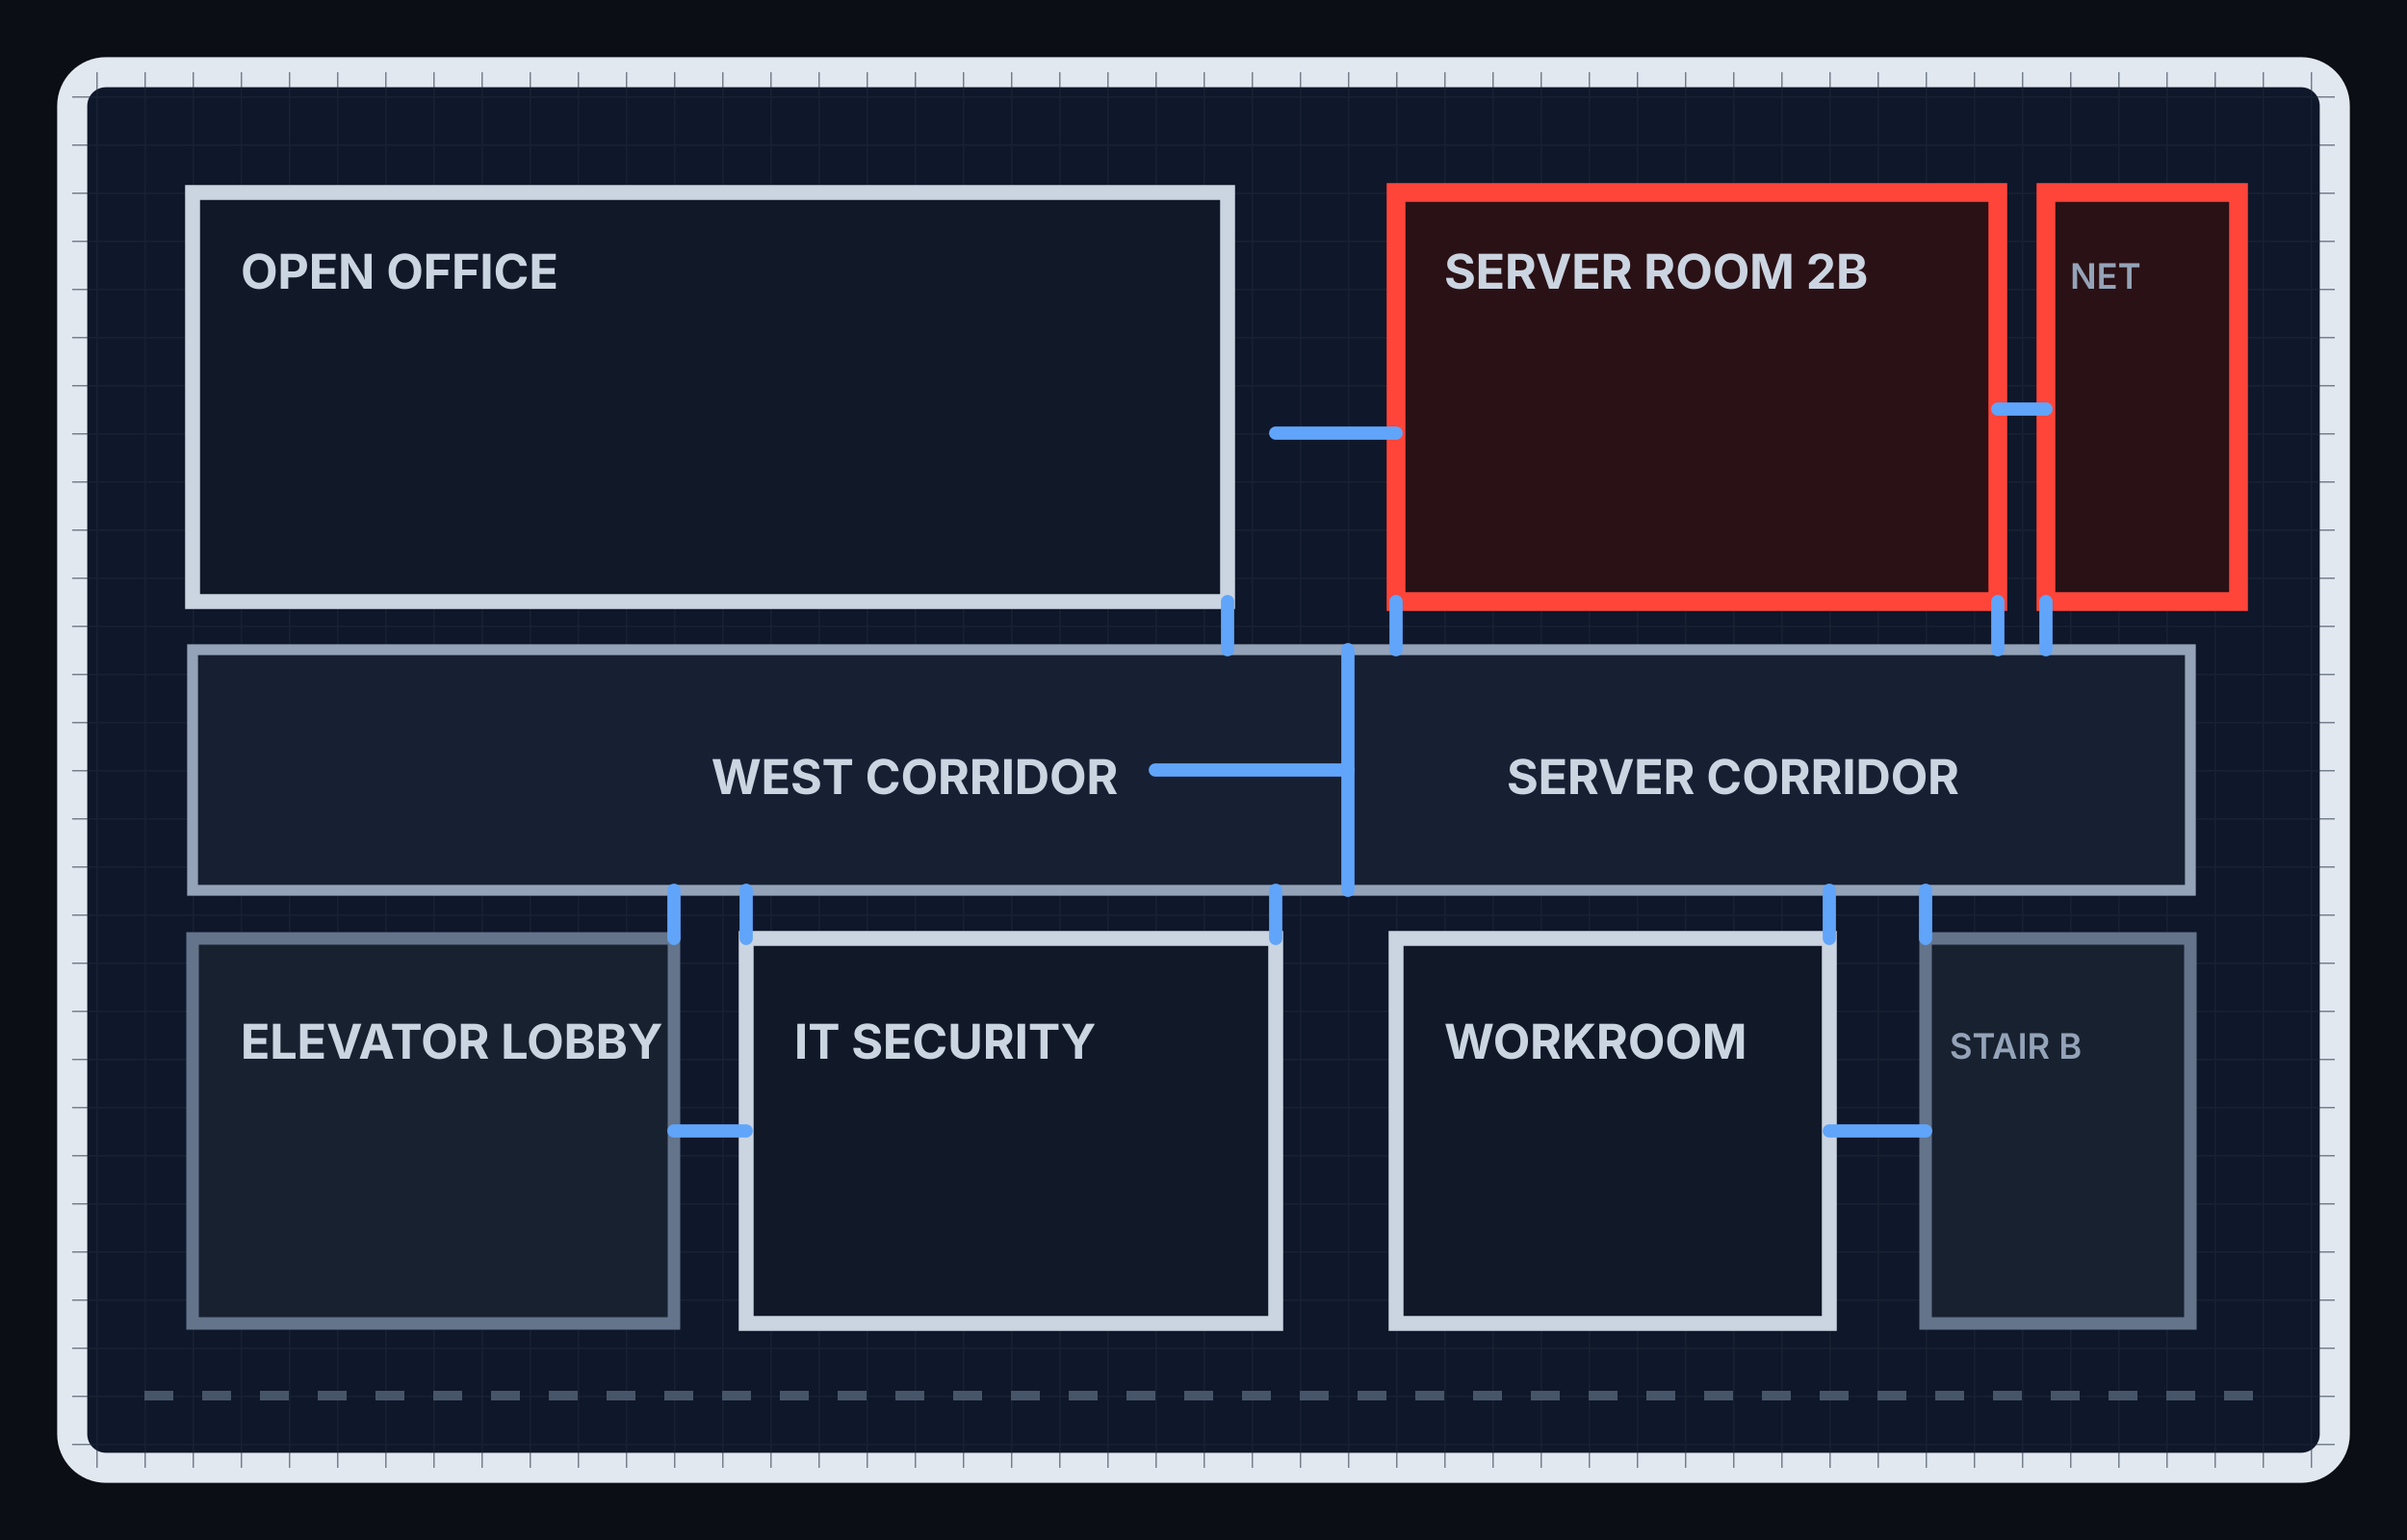
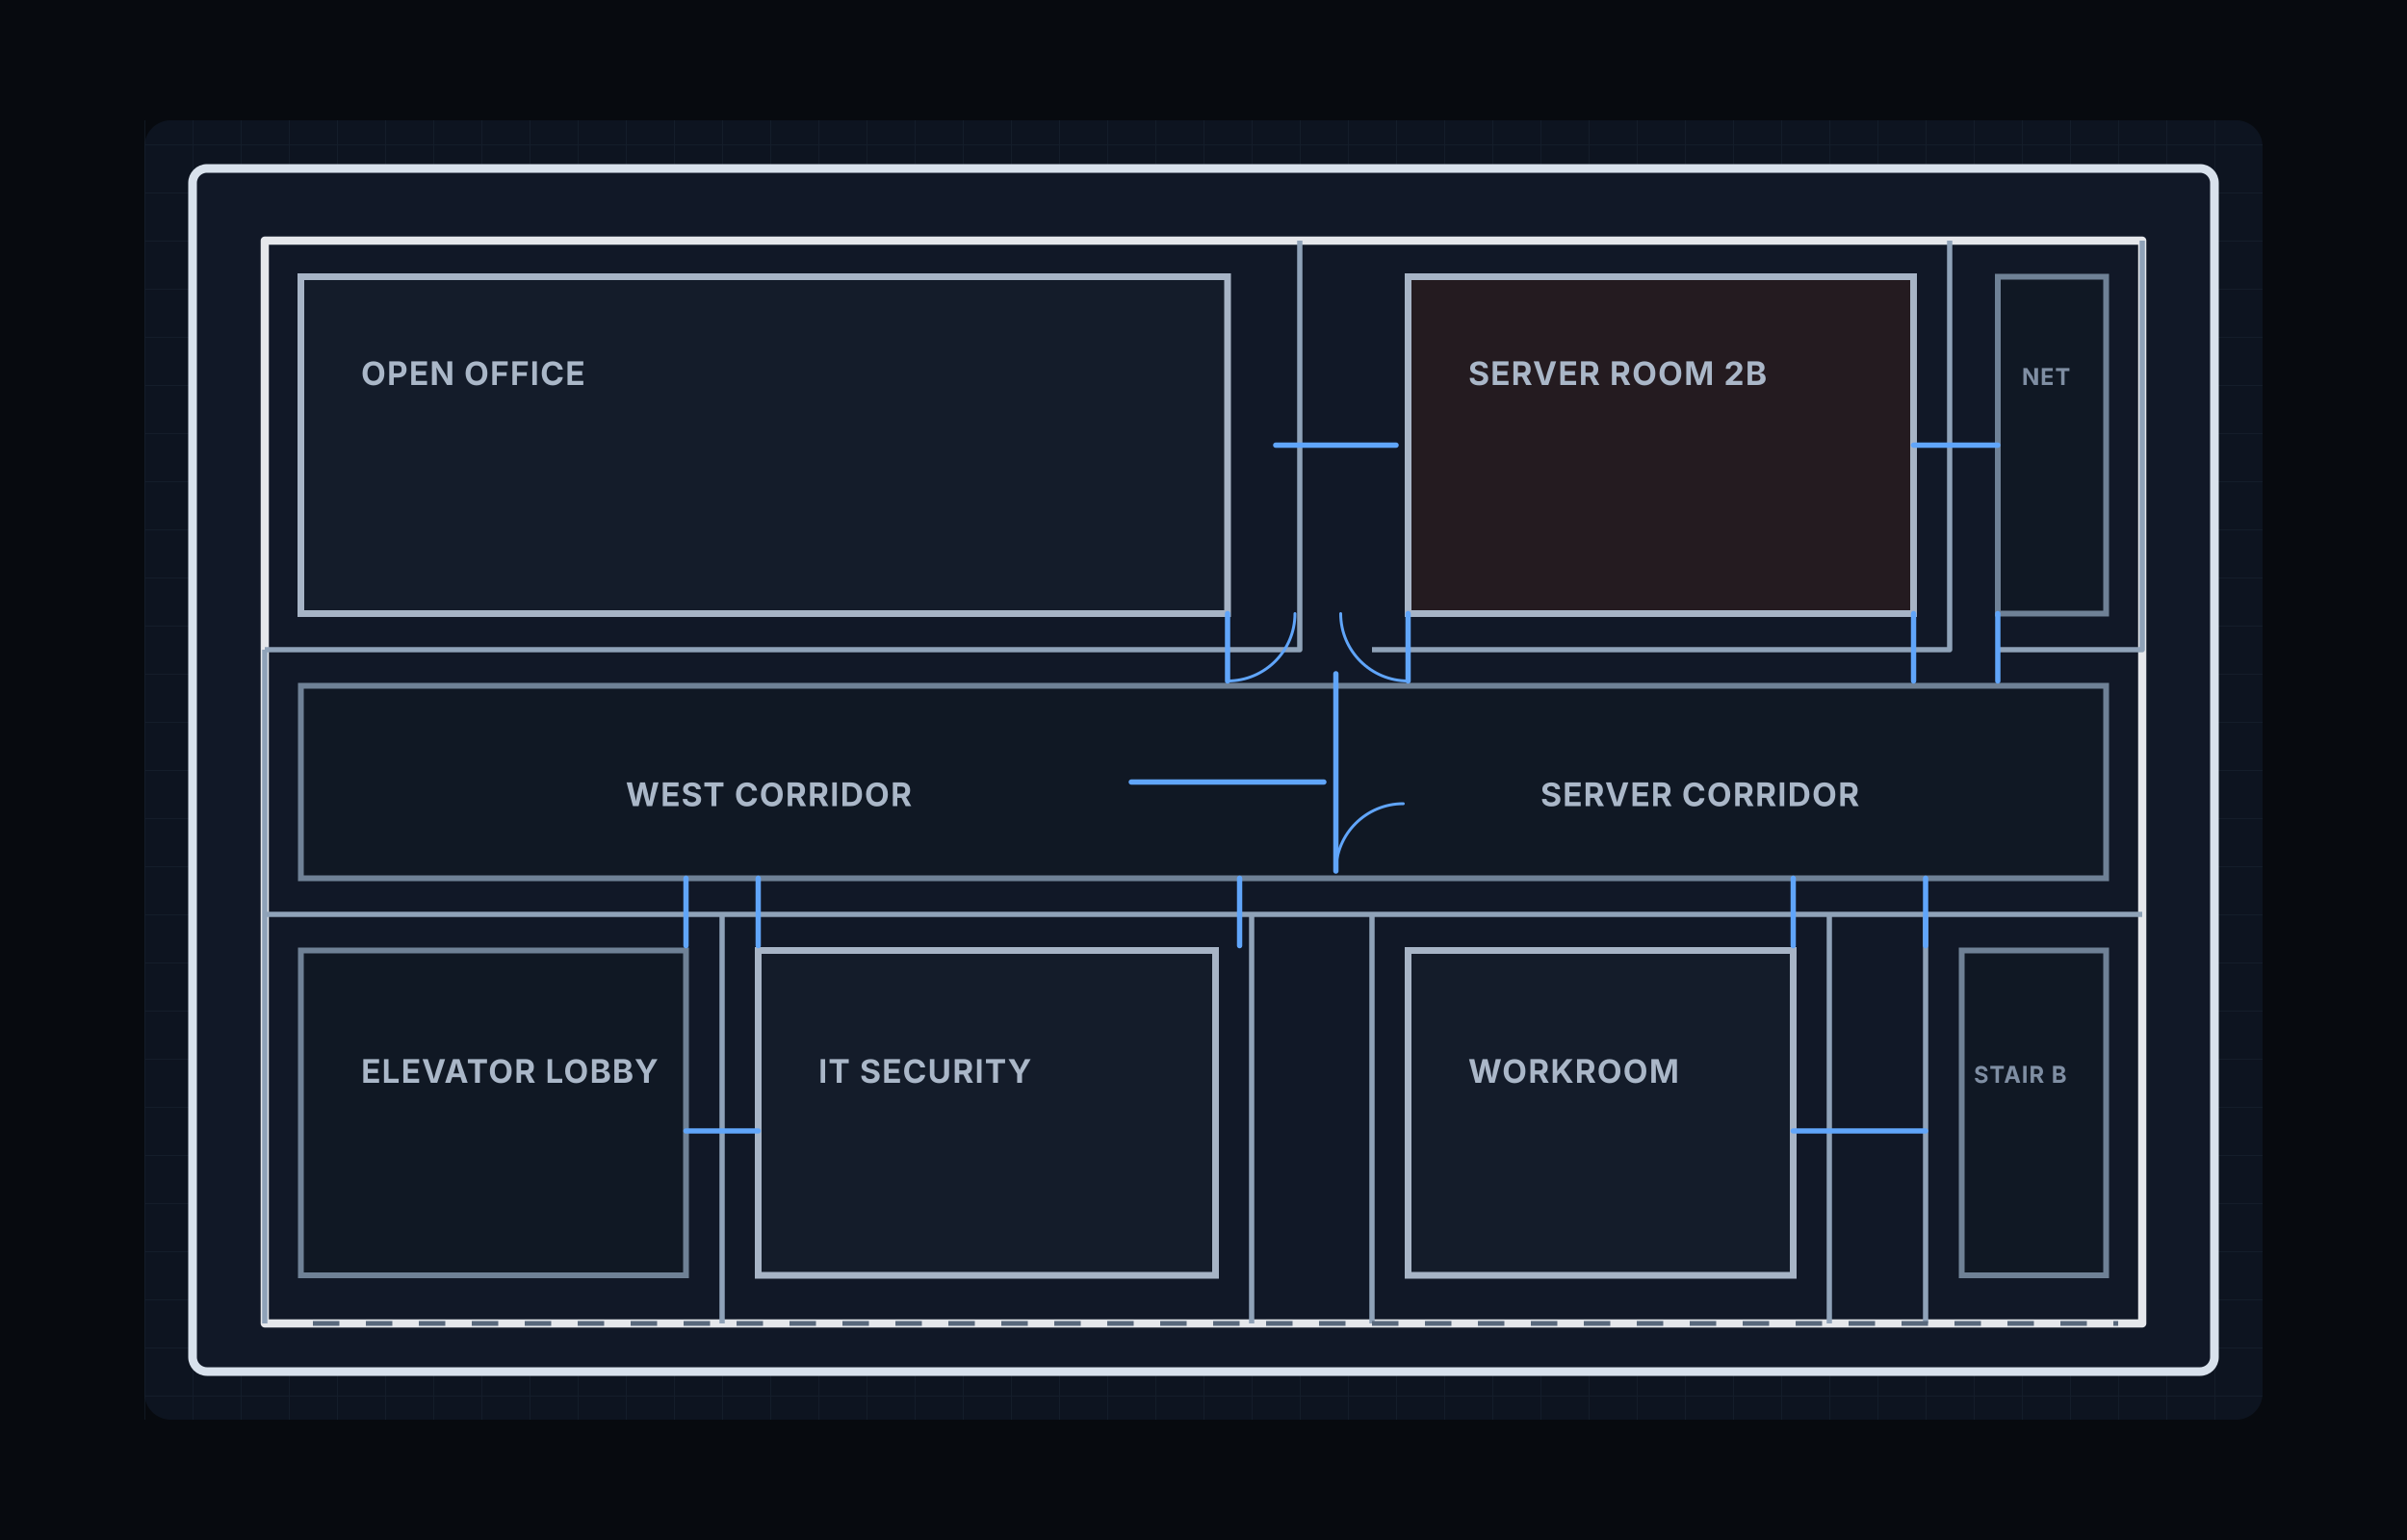
<svg xmlns="http://www.w3.org/2000/svg" width="1600" height="1024" viewBox="0 0 100 64">
  <defs>
    <pattern id="grid" width="2" height="2" patternUnits="userSpaceOnUse">
-       <path d="M 2 0 L 0 0 0 2" fill="none" stroke="#1E293B" stroke-width="0.12" />
+       <path d="M2 0H0V2" fill="none" stroke="#1A2433" stroke-width=".08" />
    </pattern>
    <style>
-       .shell{fill:#0F172A;stroke:#E2E8F0;stroke-width:1.25}
-       .wall{fill:#111827;stroke:#CBD5E1;stroke-width:.62}
-       .corridor{fill:#172033;stroke:#94A3B8;stroke-width:.45}
-       .restricted{fill:#2A1115;stroke:#FF453A;stroke-width:.78}
-       .service{fill:#18212F;stroke:#64748B;stroke-width:.52}
-       .label{fill:#CBD5E1;font-family:Inter,Arial,sans-serif;font-size:2px;font-weight:700}
-       .small{fill:#94A3B8;font-family:Inter,Arial,sans-serif;font-size:1.45px;font-weight:600}
-       .door{stroke:#60A5FA;stroke-width:.55;stroke-linecap:round}
+       .paper{fill:#0D1420}
+       .slab{fill:#111827;stroke:#D8E1EC;stroke-width:.36}
+       .room{fill:#141C2A;stroke:#A7B4C6;stroke-width:.28}
+       .service{fill:#101824;stroke:#6F8196;stroke-width:.24}
+       .critical{fill:#241B20;stroke:#A7B4C6;stroke-width:.28}
+       .wall{fill:none;stroke:#E5E7EB;stroke-width:.34;stroke-linejoin:round}
+       .partition{fill:none;stroke:#8FA2B8;stroke-width:.22;stroke-linejoin:round}
+       .door{fill:none;stroke:#60A5FA;stroke-width:.22;stroke-linecap:round}
+       .swing{fill:none;stroke:#60A5FA;stroke-width:.12;stroke-linecap:round}
+       .label{fill:#AAB7C8;font-family:Inter,Arial,sans-serif;font-size:1.35px;font-weight:700;letter-spacing:.04px}
+       .small{fill:#7F8EA3;font-family:Inter,Arial,sans-serif;font-size:.95px;font-weight:700;letter-spacing:.04px}
+       .egress{fill:none;stroke:#59697D;stroke-width:.2;stroke-dasharray:1.1 1.1}
    </style>
  </defs>
-   <rect width="100" height="64" fill="#0B0E14" />
-   <rect x="3" y="3" width="94" height="58" rx="1.4" class="shell" />
-   <rect x="3" y="3" width="94" height="58" fill="url(#grid)" opacity=".55" />
-   <rect x="8" y="8" width="43" height="17" class="wall" />
-   <rect x="58" y="8" width="25" height="17" class="restricted" />
-   <rect x="85" y="8" width="8" height="17" class="restricted" />
-   <rect x="8" y="27" width="83" height="10" class="corridor" />
-   <rect x="8" y="39" width="20" height="16" class="service" />
-   <rect x="31" y="39" width="22" height="16" class="wall" />
-   <rect x="58" y="39" width="18" height="16" class="wall" />
-   <rect x="80" y="39" width="11" height="16" class="service" />
-   <path d="M51 25v2 M56 27v10 M58 25v2 M83 25v2 M85 25v2 M28 37v2 M31 37v2 M53 37v2 M76 37v2 M80 37v2" class="door" />
-   <path d="M56 32h-8 M58 18h-5 M83 17h2 M28 47h3 M76 47h4" class="door" />
-   <text x="10" y="12" class="label">OPEN OFFICE</text>
-   <text x="60" y="12" class="label">SERVER ROOM 2B</text>
-   <text x="86" y="12" class="small">NET</text>
-   <text x="38" y="33" text-anchor="middle" class="label">WEST CORRIDOR</text>
-   <text x="72" y="33" text-anchor="middle" class="label">SERVER CORRIDOR</text>
-   <text x="10" y="44" class="label">ELEVATOR LOBBY</text>
-   <text x="33" y="44" class="label">IT SECURITY</text>
-   <text x="60" y="44" class="label">WORKROOM</text>
-   <text x="81" y="44" class="small">STAIR B</text>
-   <path d="M6 58h88" stroke="#475569" stroke-width=".4" stroke-dasharray="1.2 1.2" />
+   <rect width="100" height="64" fill="#070A0F" />
+   <rect x="6" y="5" width="88" height="54" rx="1.1" class="paper" />
+   <rect x="6" y="5" width="88" height="54" fill="url(#grid)" opacity=".55" />
+   <rect x="8" y="7" width="84" height="50" rx=".6" class="slab" />
+   <path class="wall" d="M11 10H89V55H11Z" />
+   <path class="partition" d="M11 27H54V10M57 27H81V10M83 27H89V10M11 27V38H89M11 38V55M30 38V55M52 38V55M57 38V55M76 38V55M80 38V55" />
+   <rect x="12.5" y="11.5" width="38.5" height="14" class="room" />
+   <rect x="58.5" y="11.5" width="21" height="14" class="critical" />
+   <rect x="83" y="11.5" width="4.5" height="14" class="service" />
+   <rect x="12.5" y="28.5" width="75" height="8" class="service" />
+   <rect x="12.5" y="39.5" width="16" height="13.5" class="service" />
+   <rect x="31.5" y="39.5" width="19" height="13.5" class="room" />
+   <rect x="58.5" y="39.5" width="16" height="13.5" class="room" />
+   <rect x="81.5" y="39.5" width="6" height="13.5" class="service" />
+   <path class="door" d="M51 25.5v2.8M55.5 28v8.2M58.5 25.5v2.8M79.5 25.5v2.8M83 25.5v2.8M28.5 36.5v2.8M31.5 36.5v2.8M51.5 36.5v2.8M74.5 36.5v2.8M80 36.5v2.8M47 32.5h8M53 18.5h5M79.5 18.5H83M28.5 47H31.5M74.5 47H80" />
+   <path class="swing" d="M51 28.3A2.8 2.8 0 0 0 53.8 25.5M58.5 28.3A2.8 2.8 0 0 1 55.7 25.5M55.5 36.2A2.8 2.8 0 0 1 58.3 33.4" />
+   <path d="M13 55H88" class="egress" />
+   <text x="15" y="16" class="label">OPEN OFFICE</text>
+   <text x="61" y="16" class="label">SERVER ROOM 2B</text>
+   <text x="84" y="16" class="small">NET</text>
+   <text x="26" y="33.5" class="label">WEST CORRIDOR</text>
+   <text x="64" y="33.5" class="label">SERVER CORRIDOR</text>
+   <text x="15" y="45" class="label">ELEVATOR LOBBY</text>
+   <text x="34" y="45" class="label">IT SECURITY</text>
+   <text x="61" y="45" class="label">WORKROOM</text>
+   <text x="82" y="45" class="small">STAIR B</text>
</svg>
